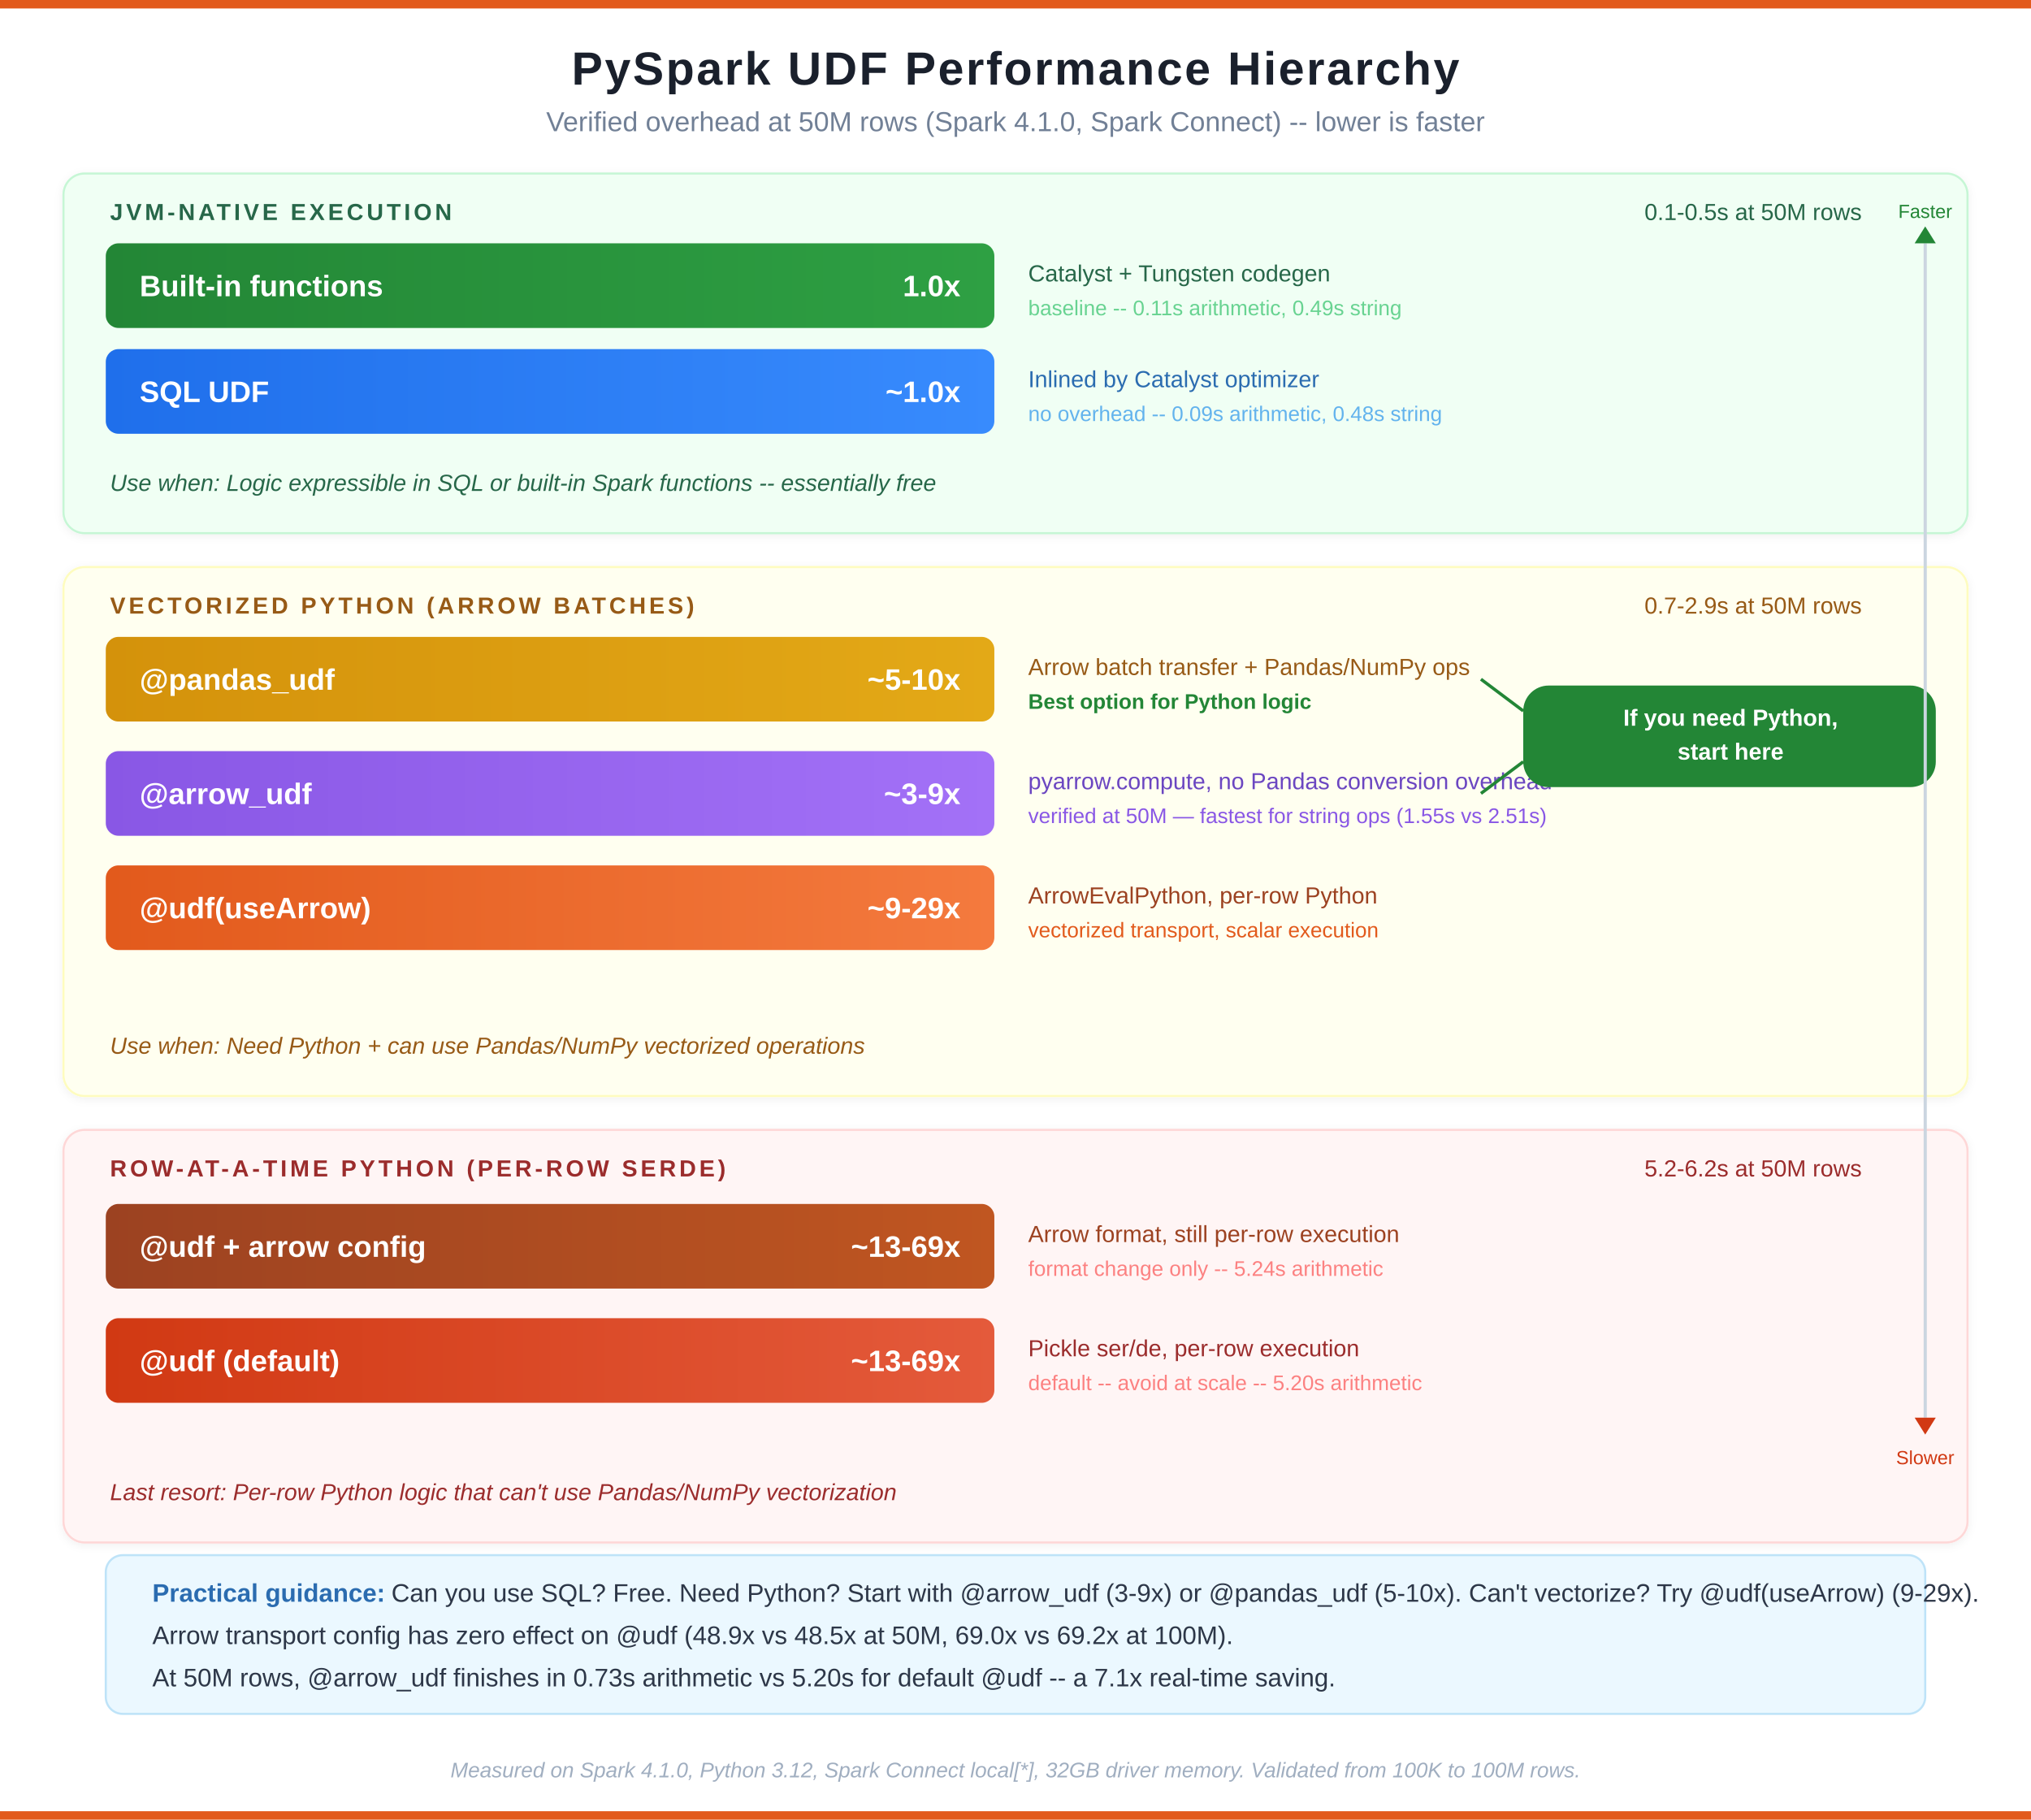
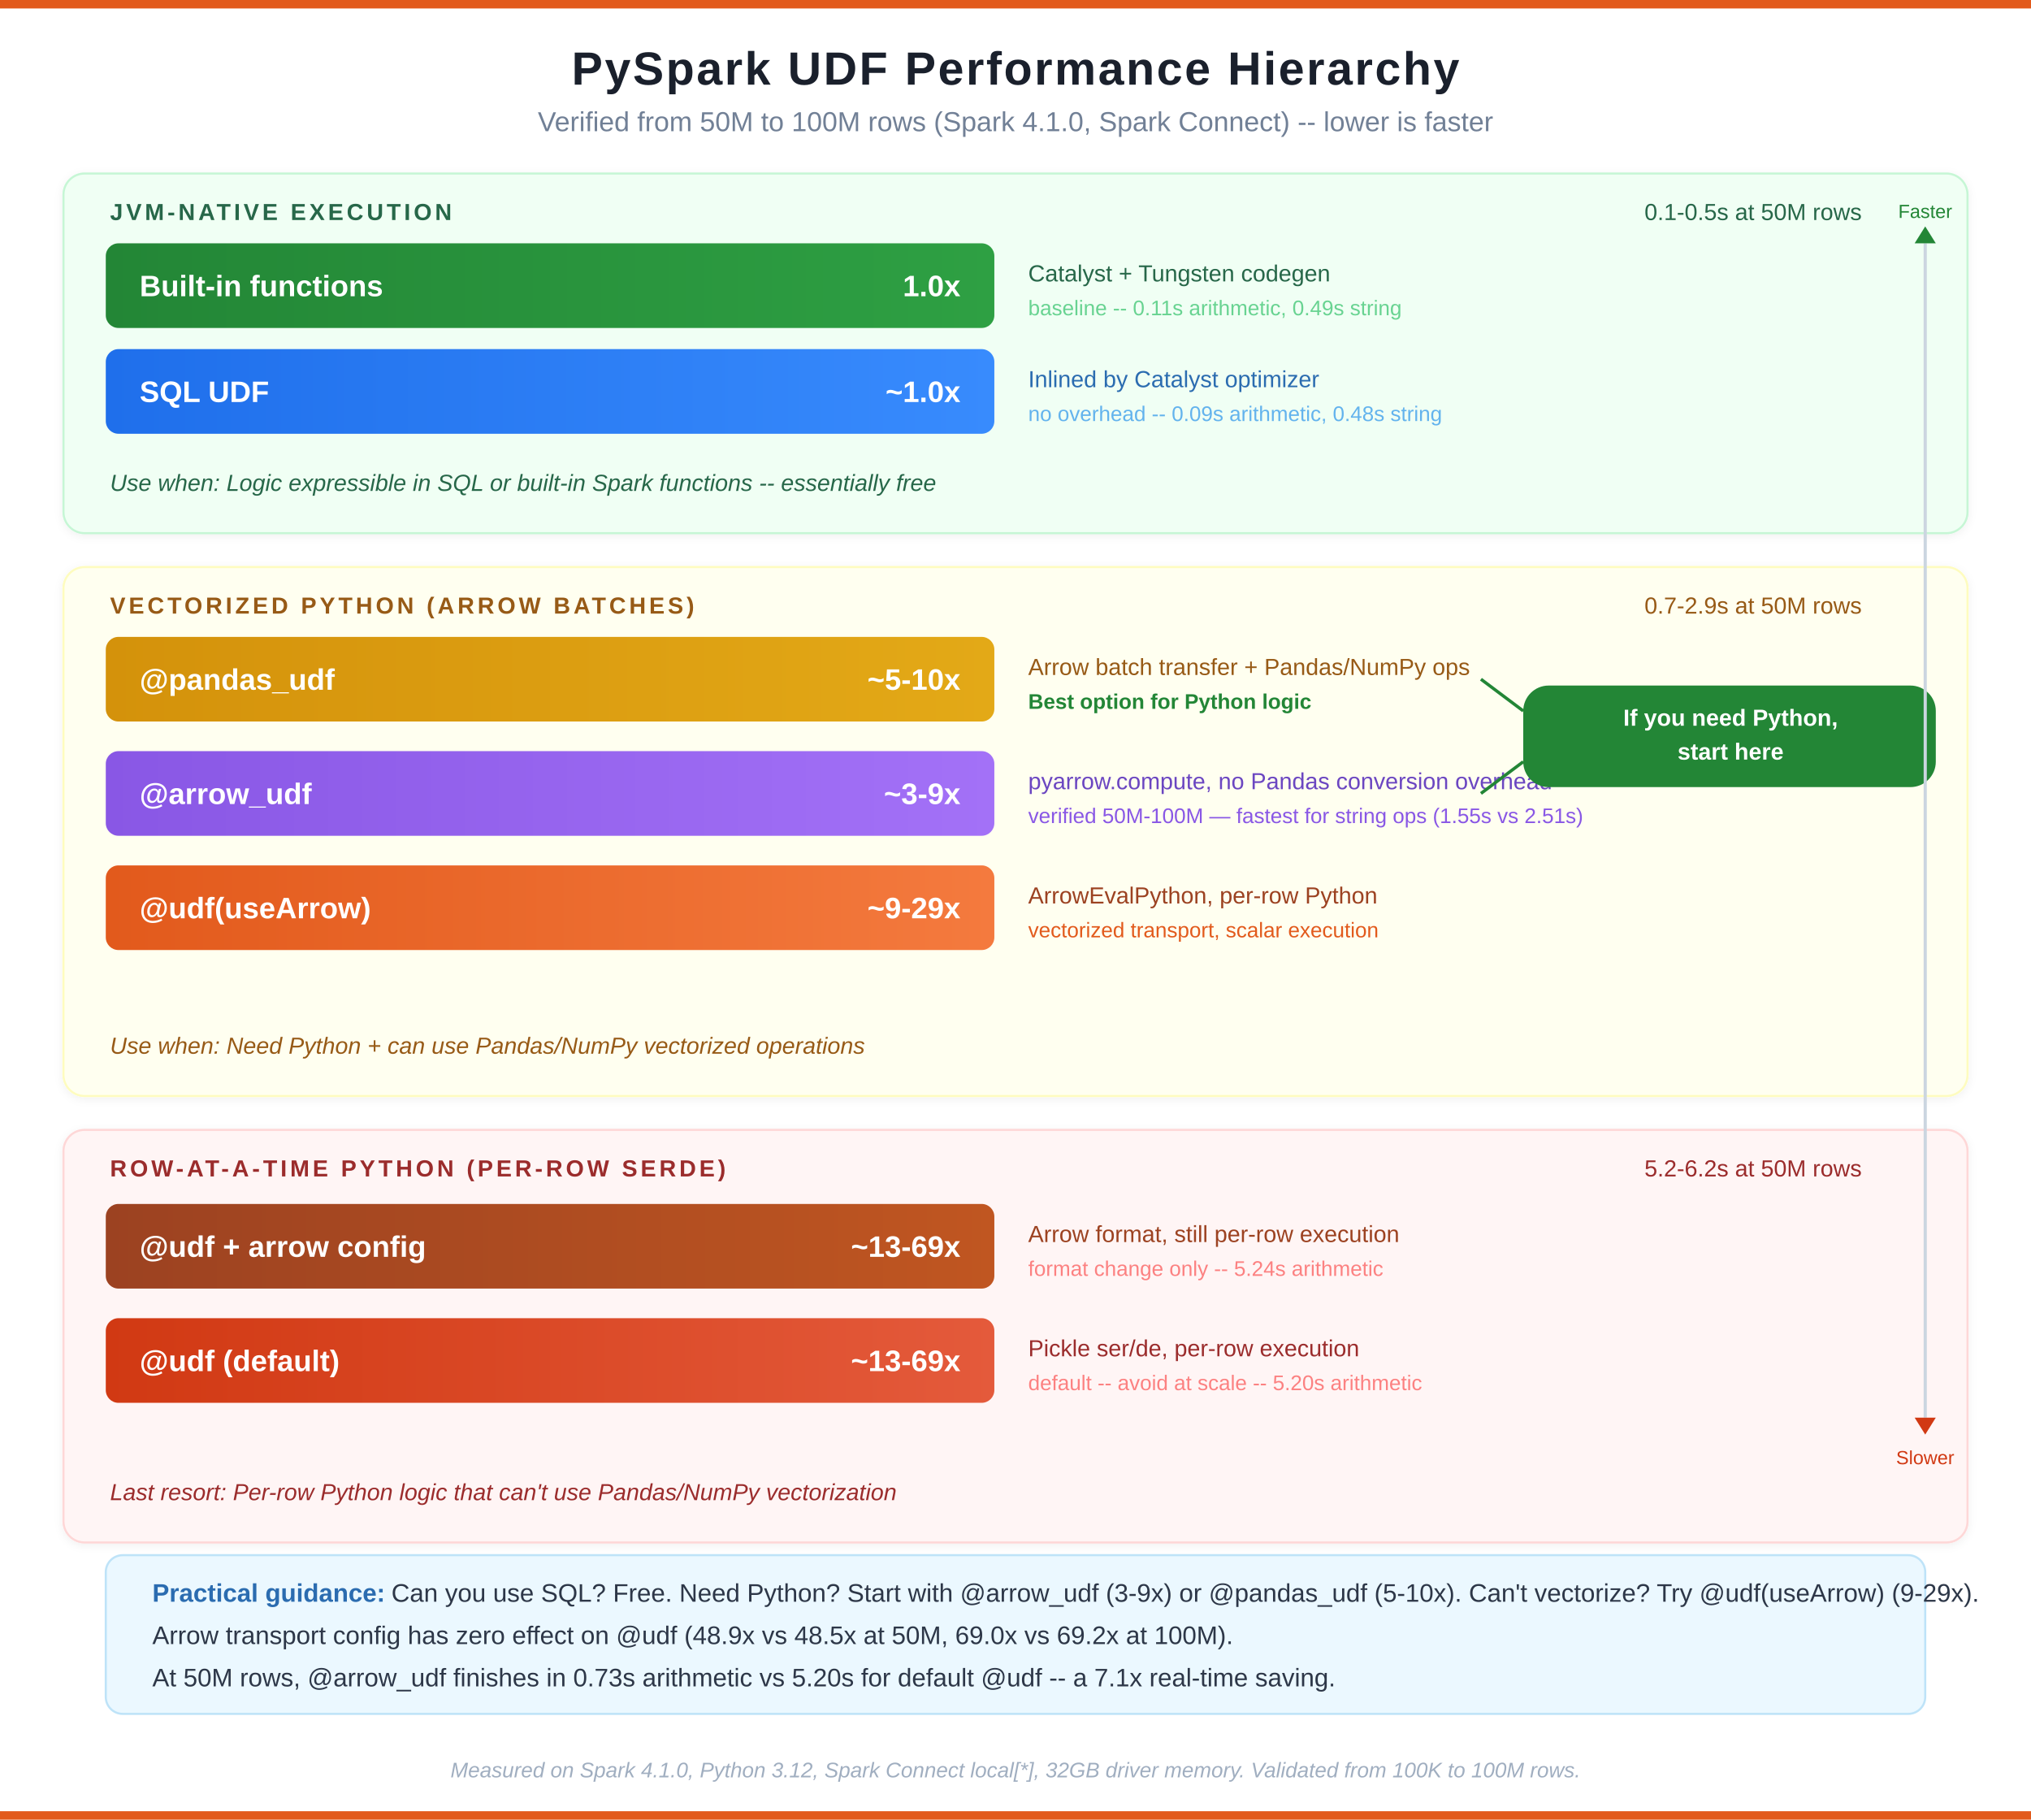
<svg xmlns="http://www.w3.org/2000/svg" viewBox="0 0 960 860" font-family="'Segoe UI', Arial, Helvetica, sans-serif">
  <defs>
    <linearGradient id="h-builtin" x1="0" x2="1" y1="0" y2="0">
      <stop offset="0%" stop-color="#238636" />
      <stop offset="100%" stop-color="#2ea043" />
    </linearGradient>
    <linearGradient id="h-sql" x1="0" x2="1" y1="0" y2="0">
      <stop offset="0%" stop-color="#1f6feb" />
      <stop offset="100%" stop-color="#388bfd" />
    </linearGradient>
    <linearGradient id="h-arrow" x1="0" x2="1" y1="0" y2="0">
      <stop offset="0%" stop-color="#E25A1C" />
      <stop offset="100%" stop-color="#F47A3E" />
    </linearGradient>
    <linearGradient id="h-pandas" x1="0" x2="1" y1="0" y2="0">
      <stop offset="0%" stop-color="#d4920b" />
      <stop offset="100%" stop-color="#e3a917" />
    </linearGradient>
    <linearGradient id="h-arrowudf" x1="0" x2="1" y1="0" y2="0">
      <stop offset="0%" stop-color="#8957e5" />
      <stop offset="100%" stop-color="#a371f7" />
    </linearGradient>
    <linearGradient id="h-arrowopt" x1="0" x2="1" y1="0" y2="0">
      <stop offset="0%" stop-color="#9C4221" />
      <stop offset="100%" stop-color="#C05621" />
    </linearGradient>
    <linearGradient id="h-pickle" x1="0" x2="1" y1="0" y2="0">
      <stop offset="0%" stop-color="#D13913" />
      <stop offset="100%" stop-color="#E45A3B" />
    </linearGradient>
    <filter id="shadow">
      <feDropShadow dx="0" dy="1" stdDeviation="2" flood-opacity="0.06" />
    </filter>
  </defs>
  <rect width="960" height="860" fill="#FFFFFF" />
  <rect x="0" y="0" width="960" height="4" fill="#E25A1C" />
  <text x="480" y="40" font-size="22" fill="#1A202C" text-anchor="middle" font-weight="bold" letter-spacing="1">PySpark UDF Performance Hierarchy</text>
-   <text x="480" y="62" font-size="13" fill="#718096" text-anchor="middle">Verified overhead at 50M rows (Spark 4.1.0, Spark Connect) -- lower is faster</text>
+   <text x="480" y="62" font-size="13" fill="#718096" text-anchor="middle">Verified from 50M to 100M rows (Spark 4.1.0, Spark Connect) -- lower is faster</text>
  <rect x="30" y="82" width="900" height="170" rx="10" fill="#F0FFF4" stroke="#C6F6D5" filter="url(#shadow)" />
  <text x="52" y="104" font-size="11" fill="#276749" font-weight="bold" letter-spacing="1.5">JVM-NATIVE EXECUTION</text>
  <text x="880" y="104" font-size="11" fill="#276749" text-anchor="end">0.1-0.5s at 50M rows</text>
  <g transform="translate(50, 115)">
    <rect x="0" y="0" width="420" height="40" rx="6" fill="url(#h-builtin)" />
    <text x="16" y="25" font-size="14" fill="#FFFFFF" font-weight="bold">Built-in functions</text>
    <text x="404" y="25" font-size="14" fill="#FFFFFF" text-anchor="end" font-weight="bold">1.0x</text>
    <text x="436" y="18" font-size="11" fill="#276749">Catalyst + Tungsten codegen</text>
    <text x="436" y="34" font-size="10" fill="#68D391">baseline -- 0.11s arithmetic, 0.49s string</text>
  </g>
  <g transform="translate(50, 165)">
    <rect x="0" y="0" width="420" height="40" rx="6" fill="url(#h-sql)" />
    <text x="16" y="25" font-size="14" fill="#FFFFFF" font-weight="bold">SQL UDF</text>
    <text x="404" y="25" font-size="14" fill="#FFFFFF" text-anchor="end" font-weight="bold">~1.0x</text>
    <text x="436" y="18" font-size="11" fill="#2B6CB0">Inlined by Catalyst optimizer</text>
    <text x="436" y="34" font-size="10" fill="#63B3ED">no overhead -- 0.09s arithmetic, 0.48s string</text>
  </g>
  <text x="52" y="232" font-size="11" fill="#276749" font-style="italic">Use when: Logic expressible in SQL or built-in Spark functions -- essentially free</text>
  <rect x="30" y="268" width="900" height="250" rx="10" fill="#FFFFF0" stroke="#FEFCBF" filter="url(#shadow)" />
  <text x="52" y="290" font-size="11" fill="#975A16" font-weight="bold" letter-spacing="1.5">VECTORIZED PYTHON (ARROW BATCHES)</text>
  <text x="880" y="290" font-size="11" fill="#975A16" text-anchor="end">0.7-2.9s at 50M rows</text>
  <g transform="translate(50, 301)">
    <rect x="0" y="0" width="420" height="40" rx="6" fill="url(#h-pandas)" />
    <text x="16" y="25" font-size="14" fill="#FFFFFF" font-weight="bold">@pandas_udf</text>
    <text x="404" y="25" font-size="14" fill="#FFFFFF" text-anchor="end" font-weight="bold">~5-10x</text>
    <text x="436" y="18" font-size="11" fill="#975A16">Arrow batch transfer + Pandas/NumPy ops</text>
    <text x="436" y="34" font-size="10" fill="#238636" font-weight="bold">Best option for Python logic</text>
  </g>
  <g transform="translate(50, 355)">
    <rect x="0" y="0" width="420" height="40" rx="6" fill="url(#h-arrowudf)" />
    <text x="16" y="25" font-size="14" fill="#FFFFFF" font-weight="bold">@arrow_udf</text>
    <text x="404" y="25" font-size="14" fill="#FFFFFF" text-anchor="end" font-weight="bold">~3-9x</text>
    <text x="436" y="18" font-size="11" fill="#6B46C1">pyarrow.compute, no Pandas conversion overhead</text>
-     <text x="436" y="34" font-size="10" fill="#8957e5">verified at 50M — fastest for string ops (1.55s vs 2.51s)</text>
+     <text x="436" y="34" font-size="10" fill="#8957e5">verified 50M-100M — fastest for string ops (1.55s vs 2.51s)</text>
  </g>
  <g transform="translate(50, 409)">
    <rect x="0" y="0" width="420" height="40" rx="6" fill="url(#h-arrow)" />
    <text x="16" y="25" font-size="14" fill="#FFFFFF" font-weight="bold">@udf(useArrow)</text>
    <text x="404" y="25" font-size="14" fill="#FFFFFF" text-anchor="end" font-weight="bold">~9-29x</text>
    <text x="436" y="18" font-size="11" fill="#9C4221">ArrowEvalPython, per-row Python</text>
    <text x="436" y="34" font-size="10" fill="#E25A1C">vectorized transport, scalar execution</text>
  </g>
  <rect x="720" y="324" width="195" height="48" rx="12" fill="#238636" />
  <text x="818" y="343" font-size="11" fill="#FFFFFF" text-anchor="middle" font-weight="bold">If you need Python,</text>
  <text x="818" y="359" font-size="11" fill="#FFFFFF" text-anchor="middle" font-weight="bold">start here</text>
  <line x1="720" y1="336" x2="700" y2="321" stroke="#238636" stroke-width="1.5" />
  <line x1="720" y1="360" x2="700" y2="375" stroke="#238636" stroke-width="1.5" />
  <text x="52" y="498" font-size="11" fill="#975A16" font-style="italic">Use when: Need Python + can use Pandas/NumPy vectorized operations</text>
  <rect x="30" y="534" width="900" height="195" rx="10" fill="#FFF5F5" stroke="#FED7D7" filter="url(#shadow)" />
  <text x="52" y="556" font-size="11" fill="#9B2C2C" font-weight="bold" letter-spacing="1.5">ROW-AT-A-TIME PYTHON (PER-ROW SERDE)</text>
  <text x="880" y="556" font-size="11" fill="#9B2C2C" text-anchor="end">5.2-6.2s at 50M rows</text>
  <g transform="translate(50, 569)">
    <rect x="0" y="0" width="420" height="40" rx="6" fill="url(#h-arrowopt)" />
    <text x="16" y="25" font-size="14" fill="#FFFFFF" font-weight="bold">@udf + arrow config</text>
    <text x="404" y="25" font-size="14" fill="#FFFFFF" text-anchor="end" font-weight="bold">~13-69x</text>
    <text x="436" y="18" font-size="11" fill="#9C4221">Arrow format, still per-row execution</text>
    <text x="436" y="34" font-size="10" fill="#FC8181">format change only -- 5.24s arithmetic</text>
  </g>
  <g transform="translate(50, 623)">
    <rect x="0" y="0" width="420" height="40" rx="6" fill="url(#h-pickle)" />
    <text x="16" y="25" font-size="14" fill="#FFFFFF" font-weight="bold">@udf (default)</text>
    <text x="404" y="25" font-size="14" fill="#FFFFFF" text-anchor="end" font-weight="bold">~13-69x</text>
    <text x="436" y="18" font-size="11" fill="#9B2C2C">Pickle ser/de, per-row execution</text>
    <text x="436" y="34" font-size="10" fill="#FC8181">default -- avoid at scale -- 5.20s arithmetic</text>
  </g>
  <text x="52" y="709" font-size="11" fill="#9B2C2C" font-style="italic">Last resort: Per-row Python logic that can't use Pandas/NumPy vectorization</text>
  <rect x="50" y="735" width="860" height="75" rx="8" fill="#EBF8FF" stroke="#BEE3F8" />
  <text x="72" y="757" font-size="12" fill="#2B6CB0" font-weight="bold">Practical guidance:</text>
  <text x="185" y="757" font-size="12" fill="#2D3748">Can you use SQL? Free. Need Python? Start with @arrow_udf (3-9x) or @pandas_udf (5-10x). Can't vectorize? Try @udf(useArrow) (9-29x).</text>
  <text x="72" y="777" font-size="12" fill="#2D3748">Arrow transport config has zero effect on @udf (48.9x vs 48.5x at 50M, 69.0x vs 69.2x at 100M).</text>
  <text x="72" y="797" font-size="12" fill="#2D3748">At 50M rows, @arrow_udf finishes in 0.73s arithmetic vs 5.20s for default @udf -- a 7.1x real-time saving.</text>
  <g transform="translate(910, 115)">
    <line x1="0" y1="0" x2="0" y2="555" stroke="#CBD5E0" stroke-width="1.5" />
    <polygon points="-5,0 5,0 0,-8" fill="#238636" />
    <text x="0" y="-12" font-size="9" fill="#238636" text-anchor="middle">Faster</text>
    <polygon points="-5,555 5,555 0,563" fill="#D13913" />
    <text x="0" y="577" font-size="9" fill="#D13913" text-anchor="middle">Slower</text>
  </g>
  <text x="480" y="840" font-size="10" fill="#A0AEC0" text-anchor="middle" font-style="italic">Measured on Spark 4.1.0, Python 3.12, Spark Connect local[*], 32GB driver memory. Validated from 100K to 100M rows.</text>
  <rect x="0" y="856" width="960" height="4" fill="#E25A1C" />
</svg>
